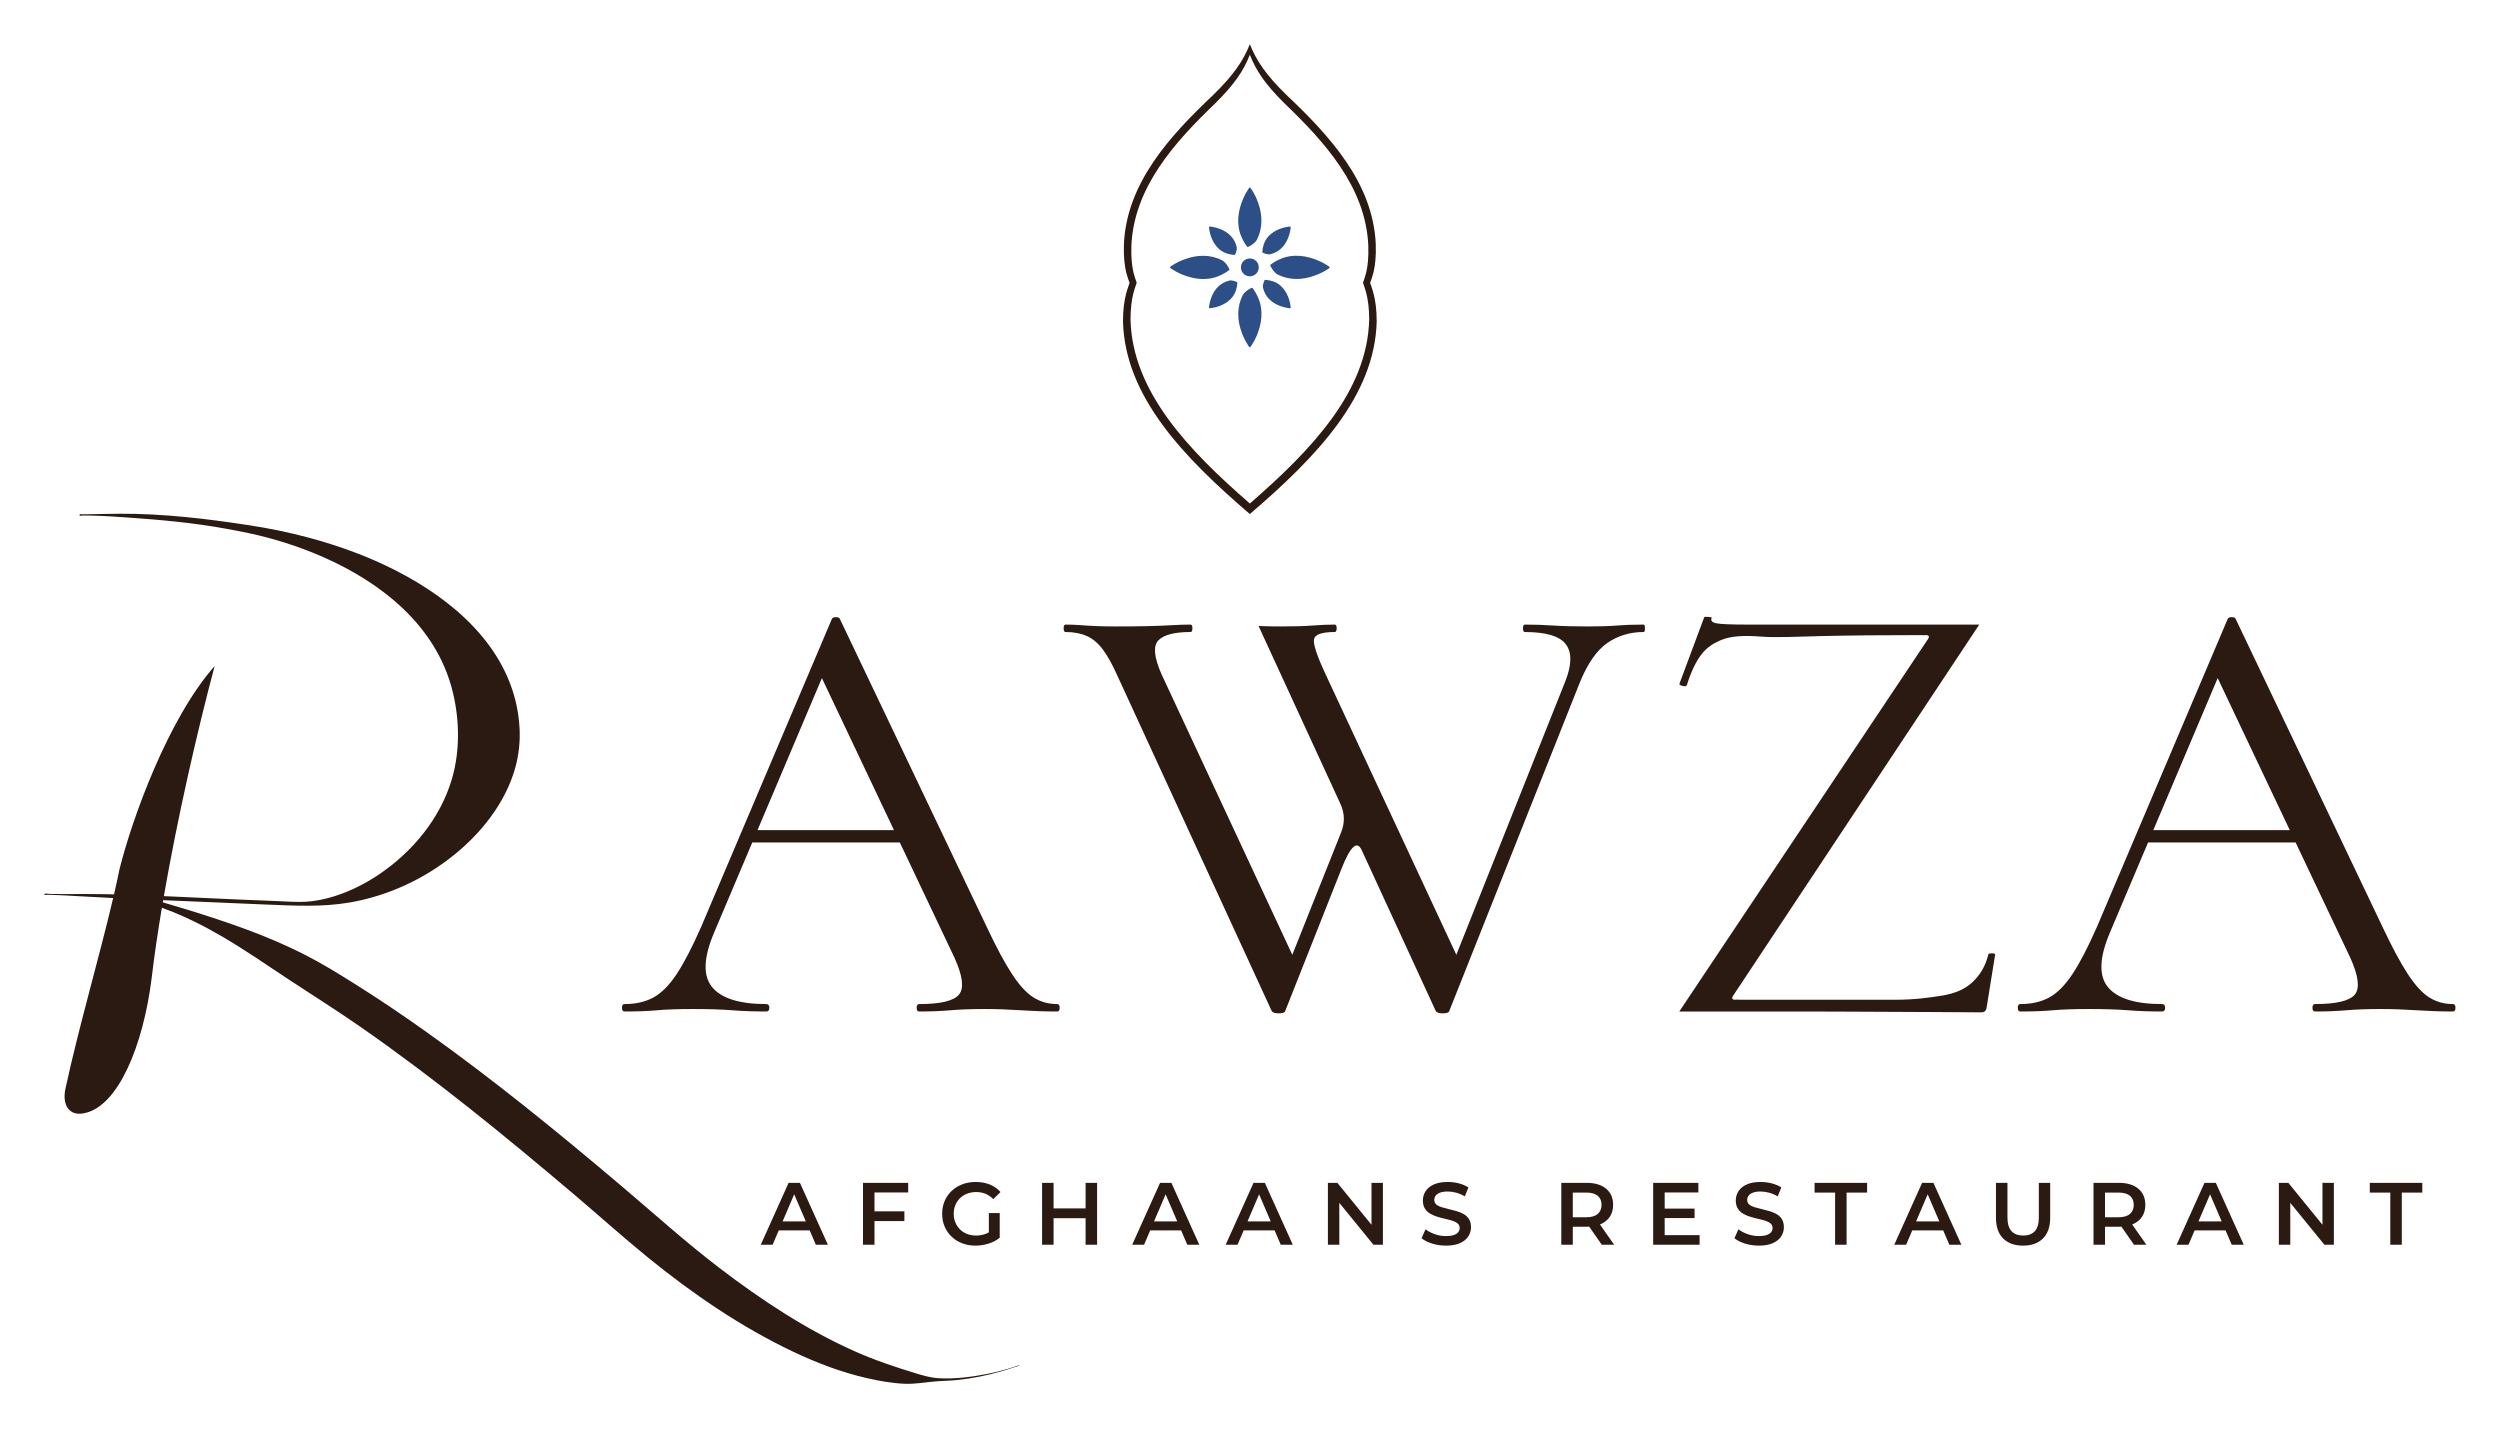
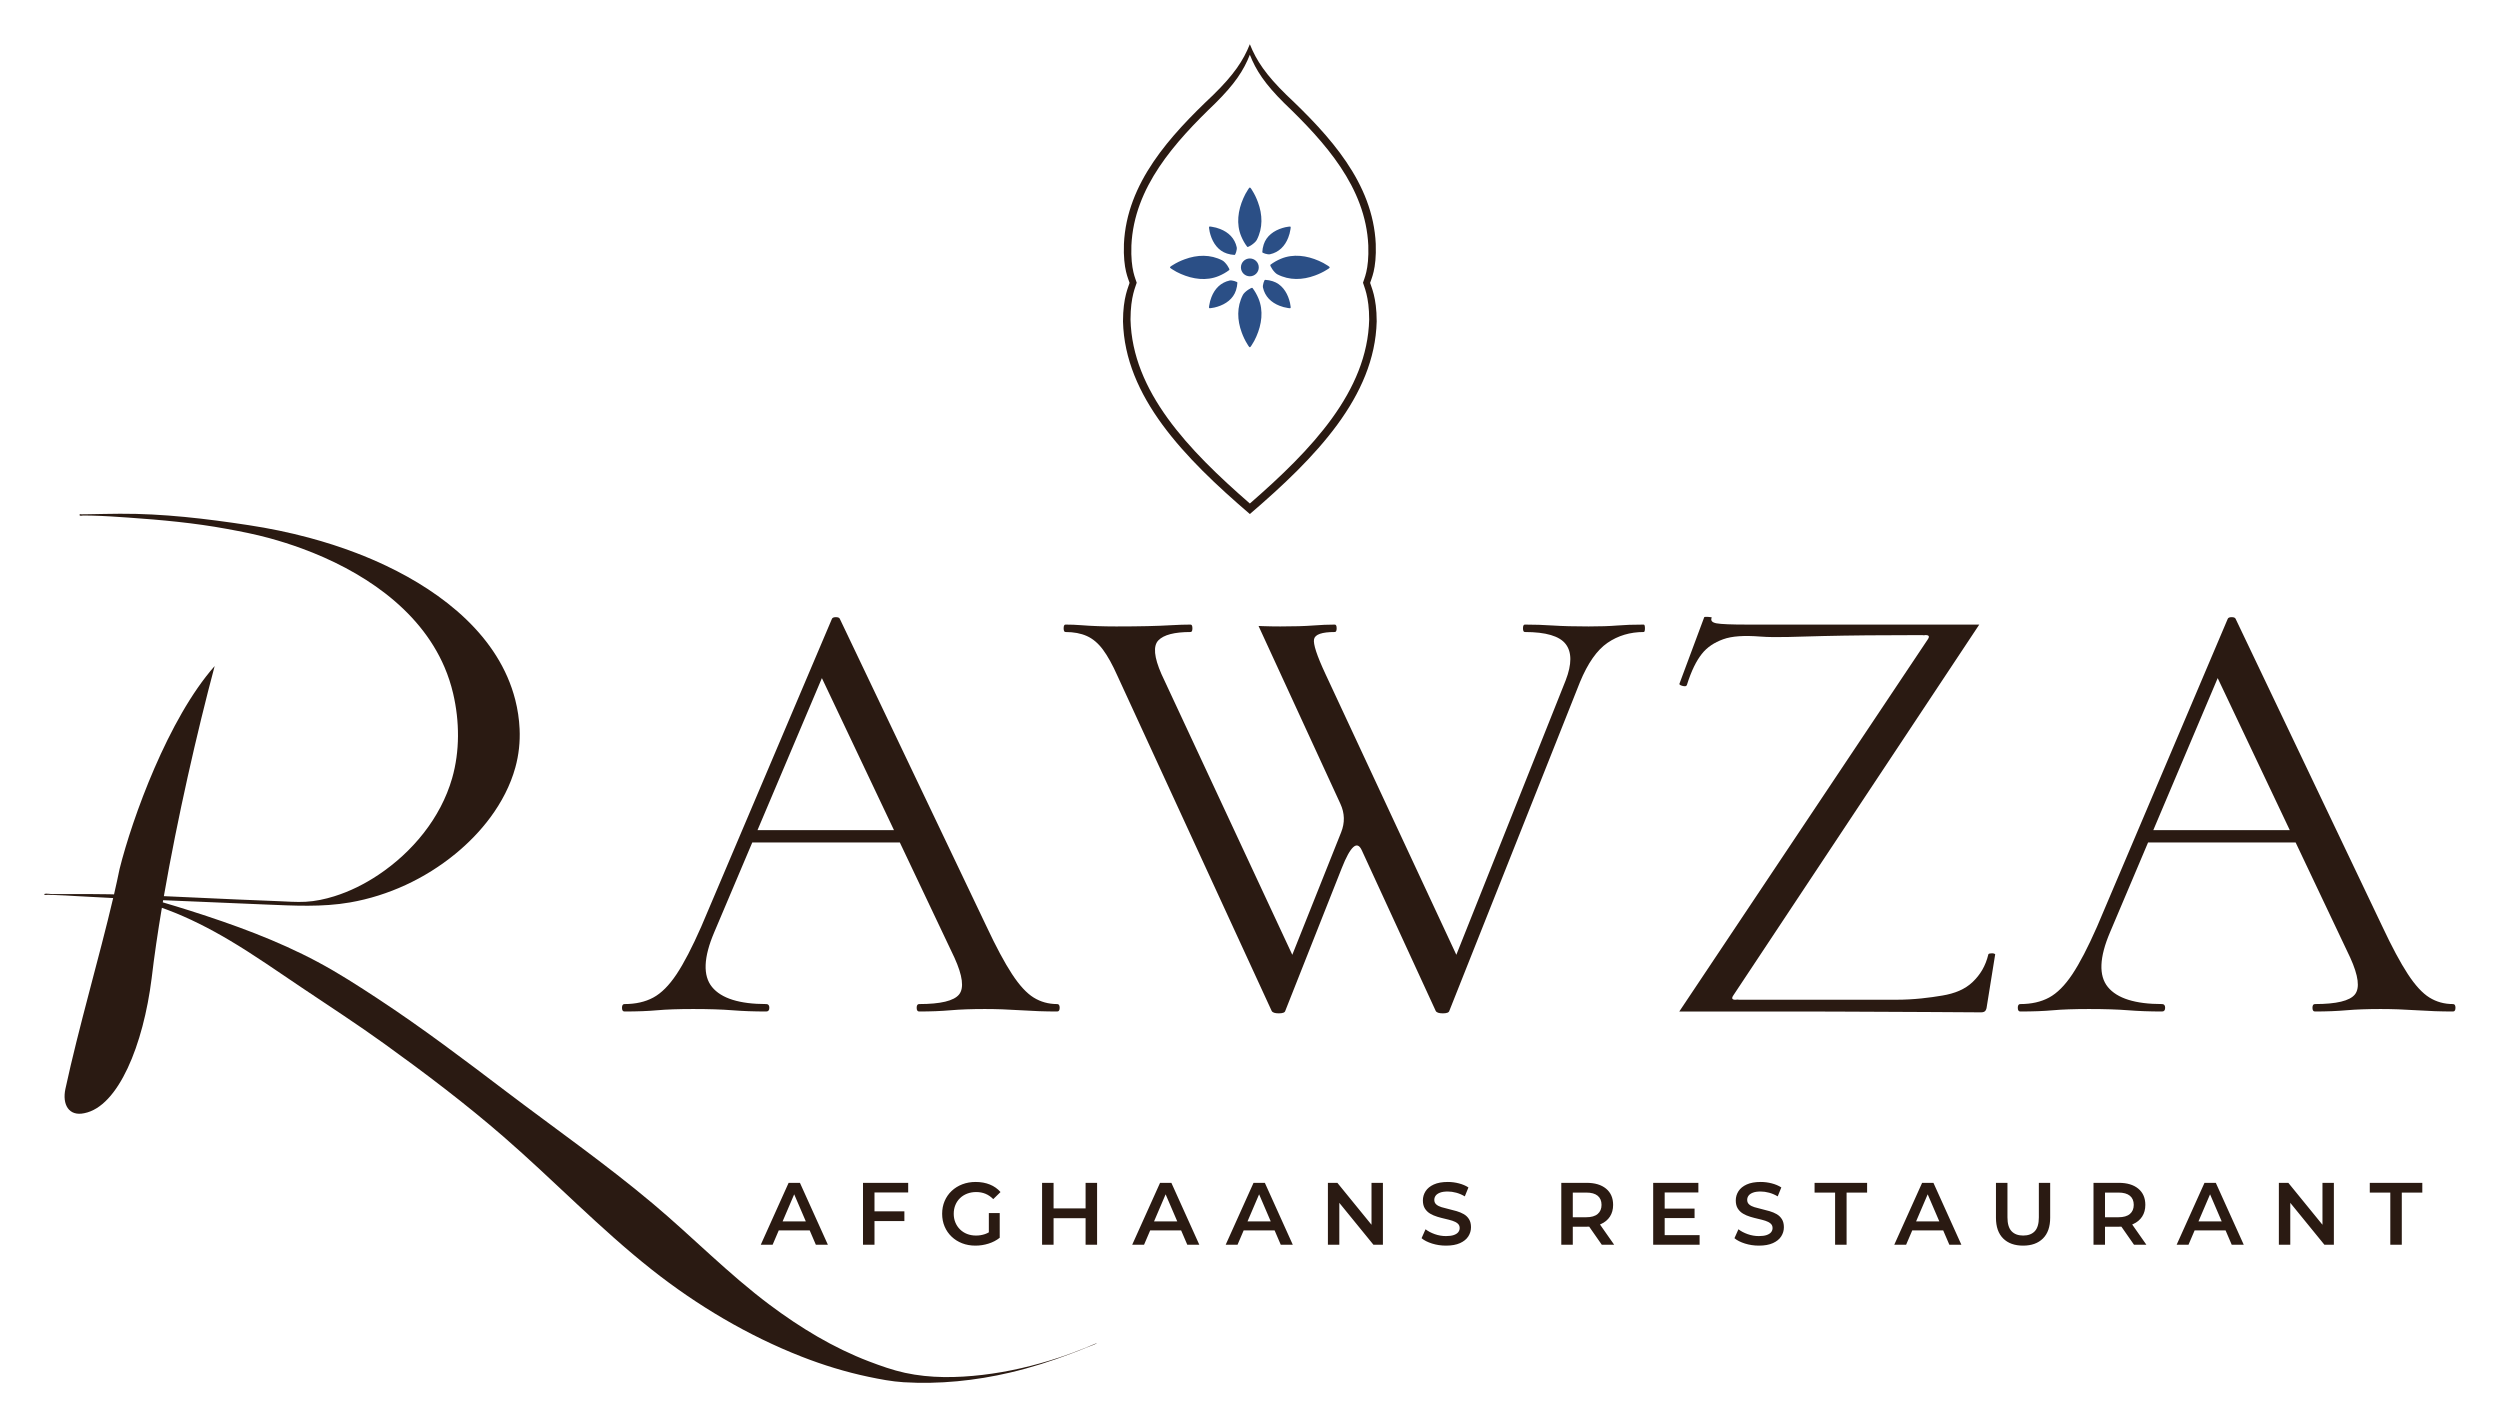
- <svg xmlns="http://www.w3.org/2000/svg" version="1.1" viewBox="0 0 4523 2584" width="1130.75px" height="646px">
+ <svg xmlns="http://www.w3.org/2000/svg" version="1.1" viewBox="0 0 4523 2582" width="1130.75px" height="645.5px">
  <g id="SYMBOL">
    <path id="FRAME" fill="#2A1A12" fill-rule="nonzero" d="M2261.22,80c11.9,29.75 28.9,55.25 66.3,91.8c78.2,73.95 156.4,158.95 161.5,269.45c1.7,46.75 -8.5,63.75 -10.2,70.55c1.7,6.8 11.9,25.5 11.9,69.7c-3.4,136 -110.5,246.5 -229.5,348.5c-119,-102 -226.1,-212.5 -229.5,-348.5c0,-44.2 10.2,-62.9 11.9,-69.7c-1.7,-6.8 -11.9,-23.8 -10.2,-70.55c5.1,-110.5 83.3,-195.5 161.5,-269.45c37.4,-36.55 54.4,-62.05 66.3,-91.8zM2323.59,186.73c-35.18,-34.91 -51.18,-59.27 -62.37,-87.69c-11.19,28.42 -27.19,52.77 -62.37,87.69c-73.57,70.64 -147.13,151.83 -151.93,257.38c-1.6,44.66 8,60.89 9.6,67.39c-1.6,6.5 -11.19,24.36 -11.19,66.58c3.2,129.91 103.95,235.46 215.9,332.89c111.95,-97.43 212.7,-202.98 215.9,-332.89c0,-42.22 -9.6,-60.08 -11.19,-66.58c1.6,-6.5 11.19,-22.73 9.6,-67.39c-4.8,-105.55 -78.36,-186.74 -151.93,-257.38z" />
    <path id="ROSETTE" fill="#2B4F86" fill-rule="nonzero" d="M2256.51,446.58c-4.41,-5.74 -8.01,-12.2 -10.82,-18.87c-9.47,-22.45 -5.88,-47.13 3.73,-68.94c2.34,-5.3 4.98,-10.56 8.25,-15.36c0.56,-0.82 2.45,-4.17 3.55,-4.17c1.4,0 3.79,4.5 4.47,5.56c4.17,6.55 7.48,13.71 10.17,20.98c8.37,22.64 9.19,46.45 -2.07,68.23c-3.08,5.95 -16.02,14.21 -17.28,12.56zM2283.73,456.18c0.21,-4.69 1.13,-9.4 2.56,-13.87c5.02,-15.64 18.6,-25.15 33.81,-29.79c3.55,-1.08 7.2,-1.97 10.89,-2.36c0.76,-0.08 3.21,-0.56 3.79,0.02c0.75,0.75 0.02,3.96 -0.11,4.91c-0.7,5.11 -2.15,10.15 -4.02,14.95c-5.92,15.19 -16.79,26.41 -32.99,29.97c-4.21,0.93 -14.01,-2.3 -13.94,-3.84zM2298.39,479.04c5.74,-4.41 12.2,-8.01 18.87,-10.82c22.45,-9.47 47.13,-5.88 68.94,3.73c5.3,2.34 10.56,4.98 15.36,8.25c0.82,0.56 4.17,2.45 4.17,3.55c0,1.4 -4.5,3.79 -5.56,4.47c-6.55,4.17 -13.71,7.48 -20.98,10.17c-22.64,8.37 -46.45,9.19 -68.23,-2.07c-5.95,-3.08 -14.21,-16.02 -12.56,-17.28zM2288.79,506.26c4.69,0.21 9.4,1.13 13.87,2.56c15.64,5.02 25.15,18.6 29.79,33.81c1.08,3.55 1.97,7.2 2.36,10.89c0.08,0.76 0.56,3.21 -0.02,3.79c-0.75,0.75 -3.96,0.02 -4.91,-0.11c-5.11,-0.7 -10.15,-2.15 -14.95,-4.02c-15.19,-5.92 -26.41,-16.79 -29.97,-32.99c-0.93,-4.21 2.3,-14.01 3.84,-13.94zM2265.93,520.92c4.41,5.74 8.01,12.2 10.82,18.87c9.47,22.45 5.88,47.13 -3.73,68.94c-2.34,5.3 -4.98,10.56 -8.25,15.36c-0.56,0.82 -2.45,4.17 -3.55,4.17c-1.4,0 -3.79,-4.5 -4.47,-5.56c-4.17,-6.55 -7.48,-13.71 -10.17,-20.98c-8.37,-22.64 -9.19,-46.45 2.07,-68.23c3.08,-5.95 16.02,-14.21 17.28,-12.56zM2238.71,511.32c-0.21,4.69 -1.13,9.4 -2.56,13.87c-5.02,15.64 -18.6,25.15 -33.81,29.79c-3.55,1.08 -7.2,1.97 -10.89,2.36c-0.76,0.08 -3.21,0.56 -3.79,-0.02c-0.75,-0.75 -0.02,-3.96 0.11,-4.91c0.7,-5.11 2.15,-10.15 4.02,-14.95c5.92,-15.19 16.79,-26.41 32.99,-29.97c4.21,-0.93 14.01,2.3 13.94,3.84zM2224.06,488.46c-5.74,4.41 -12.2,8.01 -18.87,10.82c-22.45,9.47 -47.13,5.88 -68.94,-3.73c-5.3,-2.34 -10.56,-4.98 -15.36,-8.25c-0.82,-0.56 -4.17,-2.45 -4.17,-3.55c0,-1.4 4.5,-3.79 5.56,-4.47c6.55,-4.17 13.71,-7.48 20.98,-10.17c22.64,-8.37 46.45,-9.19 68.23,2.07c5.95,3.08 14.21,16.02 12.56,17.28zM2233.65,461.24c-4.69,-0.21 -9.4,-1.13 -13.87,-2.56c-15.64,-5.02 -25.15,-18.6 -29.79,-33.81c-1.08,-3.55 -1.97,-7.2 -2.36,-10.89c-0.08,-0.76 -0.56,-3.21 0.02,-3.79c0.75,-0.75 3.96,-0.02 4.91,0.11c5.11,0.7 10.15,2.15 14.95,4.02c15.19,5.92 26.41,16.79 29.97,32.99c0.93,4.21 -2.3,14.01 -3.84,13.94zM2245.07,483.75c0,-8.92 7.23,-16.15 16.15,-16.15c8.92,0 16.15,7.23 16.15,16.15c0,8.92 -7.23,16.15 -16.15,16.15c-8.92,0 -16.15,-7.23 -16.15,-16.15z" />
  </g>
  <g id="WORDMARK">
-     <path id="LETTER_R" fill="#2A1A12" fill-rule="nonzero" d="M150.63,932.61c-2.1,0 -4.55,1.17 -6.3,0.02c-0.58,-0.39 -0.58,-1.71 0,-2.1c0.87,-0.59 2.1,-0.02 3.15,-0.03c4.21,-0.04 8.41,-0.1 12.62,-0.16c18.95,-0.29 37.89,-0.78 56.84,-0.88c78.2,-0.42 155.82,8.92 232.98,20.66c36.78,5.6 73.29,13.09 109.23,22.74c29.02,7.79 57.67,16.97 85.72,27.72c18.25,6.99 36.24,14.65 53.88,23.05c102.49,48.75 204.21,127.56 233.49,242.6c4.38,17.2 7,34.86 7.82,52.59c1.08,23.5 -1.42,46.89 -7.67,69.58c-9,32.67 -25.04,63.11 -45.12,90.3c-18.27,24.73 -39.94,46.91 -63.73,66.36c-54.54,44.61 -120.62,75.44 -190.08,87.59c-50.7,8.87 -101.94,5.85 -153.07,3.8c-60.92,-2.44 -121.82,-5.17 -182.74,-7.72c-0.82,-0.03 -1.64,-0.07 -2.47,-0.1c-0.22,1.3 -0.45,2.6 -0.67,3.89c14.78,4.31 29.53,8.68 44.24,13.22c72.28,22.31 144.65,46.88 212.19,81.28c29.56,15.05 57.92,32.44 86.04,49.98c44.73,27.91 88.46,57.38 131.45,87.89c123.32,87.52 240.65,183.23 356,280.91c58.74,49.74 115.82,101.38 177.03,148.11c76.01,58.03 156.78,111.45 244.29,150.58c36.53,16.34 74.25,28.84 112.47,40.53c12.34,3.77 25.86,7.55 38.79,8.38c29.05,1.86 59.68,-1.98 88.15,-7.5c13.04,-2.52 25.95,-5.7 38.67,-9.51c4.9,-1.47 9.76,-3.03 14.6,-4.69c0.97,-0.33 1.93,-0.67 2.9,-1.01c0.98,-0.35 3.99,-0.92 3.11,-0.36c-2.32,1.47 -6.09,2.16 -8.69,3.05c-7.75,2.65 -15.56,5.12 -23.42,7.4c-26.6,7.72 -53.86,13.23 -81.43,16.03c-11.29,1.15 -22.57,1.31 -33.88,2.07c-20.18,1.35 -39.65,5.45 -60.04,4.64c-23.15,-0.92 -46.41,-5.09 -68.95,-10.28c-46.26,-10.65 -90.9,-27.69 -133.72,-48.04c-93.92,-44.63 -181.73,-104.79 -262.26,-170.33c-45.21,-36.8 -88.65,-75.88 -133.11,-113.59c-124.7,-105.75 -251.62,-209.41 -385.88,-302.87c-42.32,-29.46 -85.94,-56.79 -128.97,-85.17c-41.46,-27.35 -82.27,-55.77 -125.28,-80.67c-31.7,-18.35 -64.57,-34.74 -98.89,-47.6c-2.35,-0.88 -4.71,-1.74 -7.08,-2.58c-7.5,44.75 -13.83,87.82 -18.51,127.6c-15,120 -60,232 -122,244c-28,6 -40,-16 -34,-44c23.97,-111.31 61.14,-237.28 86.4,-345.27c-21.52,-1.01 -43.04,-2.13 -64.56,-3.43c-13.64,-0.83 -27.29,-1.59 -40.94,-2.09c-4.2,-0.15 -8.4,-0.28 -12.61,-0.38c-2.1,-0.05 -4.4,0.76 -6.3,-0.13c-0.42,-0.2 -0.4,-1.22 0.03,-1.4c2.87,-1.22 9.44,0.13 12.61,0.15c8.41,0.07 16.82,0.09 25.24,0.09c26.3,-0.02 52.59,-0.27 78.89,0.33c3.07,0.07 6.13,0.14 9.2,0.22c3.65,-15.8 7.03,-31.2 10.06,-46.09c23,-92 88,-272 172,-367c-32.09,120.35 -67.38,275.28 -91.89,416.29c44.61,1.93 89.22,4.2 133.81,6.08c24.15,1.02 48.3,2.02 72.46,2.95c16.66,0.64 33.53,2.07 50.19,1.15c17.57,-0.96 35,-4.69 51.77,-9.91c28.28,-8.81 55.06,-22.25 79.67,-38.66c61.72,-41.16 112.87,-102.81 133.58,-174.79c14.18,-49.3 13.55,-103.42 1.93,-153.18c-3.84,-16.47 -9.1,-32.61 -15.77,-48.16c-45.97,-107.1 -152.08,-175.51 -257.76,-214.37c-19.52,-7.18 -39.37,-13.47 -59.43,-18.95c-25.28,-6.91 -50.8,-11.88 -76.55,-16.62c-58.97,-10.87 -118.12,-16.24 -177.87,-20.43c-22,-1.54 -44.02,-3.04 -66.07,-3.57c-5.25,-0.13 -10.51,-0.2 -15.76,-0.22z" />
+     <path id="LETTER_R" fill="#2A1A12" fill-rule="nonzero" d="M150.63,932.61c-2.1,0 -4.55,1.17 -6.3,0.02c-0.58,-0.39 -0.58,-1.71 0,-2.1c0.87,-0.59 2.1,-0.02 3.15,-0.03c4.21,-0.04 8.41,-0.1 12.62,-0.16c18.95,-0.29 37.89,-0.78 56.84,-0.88c78.2,-0.42 155.82,8.92 232.98,20.66c36.78,5.6 73.29,13.09 109.23,22.74c29.02,7.79 57.67,16.97 85.72,27.72c18.25,6.99 36.24,14.65 53.88,23.05c102.49,48.75 204.21,127.56 233.49,242.6c4.38,17.2 7,34.86 7.82,52.59c1.08,23.5 -1.42,46.89 -7.67,69.58c-9,32.67 -25.04,63.11 -45.12,90.3c-18.27,24.73 -39.94,46.91 -63.73,66.36c-54.54,44.61 -120.62,75.44 -190.08,87.59c-50.7,8.87 -101.94,5.85 -153.07,3.8c-60.92,-2.44 -121.82,-5.17 -182.74,-7.72c-0.82,-0.03 -1.64,-0.07 -2.47,-0.1c-0.22,1.31 -0.45,2.61 -0.67,3.91c16.59,4.89 33.13,9.91 49.61,15.15c78.87,25.12 157.56,53.61 230.7,92.7c37.46,20.02 73.34,43.18 108.82,66.49c80.2,52.68 156.49,110.49 232.9,168.44c88.51,67.13 179.68,130.87 264.76,202.41c71.46,60.08 136.56,127.12 211.47,183.15c55.23,41.31 114.78,77.54 179.4,102.18c21.05,8.02 43,15.85 65.04,20.65c46.07,10.03 93.91,9.19 140.5,3.72c47.11,-5.53 93.52,-16.49 138.52,-31.41c15.74,-5.22 31.27,-10.98 46.63,-17.21c5.12,-2.08 10.22,-4.2 15.31,-6.36c1.02,-0.43 2.03,-0.87 3.05,-1.3c1.02,-0.44 4.16,-1.5 3.2,-0.94c-4.64,2.7 -10.3,4.41 -15.27,6.46c-10.22,4.22 -20.52,8.22 -30.85,12.15c-36.19,13.78 -73.16,25.57 -110.87,34.43c-62.6,14.71 -128.4,21.44 -192.7,17.48c-21.38,-1.32 -42.83,-5.47 -63.75,-9.88c-41.15,-8.68 -81.47,-21.07 -120.62,-36.38c-96.96,-37.91 -189.22,-92.69 -270.84,-157.19c-94.37,-74.57 -177.74,-161.95 -268.47,-240.71c-68.68,-59.62 -141.56,-114.75 -215.32,-167.9c-48.79,-35.16 -99.09,-67.86 -149.02,-101.34c-43.65,-29.27 -86.65,-59.58 -131.88,-86.4c-35.92,-21.29 -73.24,-40.32 -112.36,-55.03c-3.19,-1.2 -6.4,-2.37 -9.62,-3.5c-7.51,44.76 -13.83,87.84 -18.51,127.63c-15,120 -60,232 -122,244c-28,6 -40,-16 -34,-44c23.97,-111.31 61.14,-237.28 86.4,-345.27c-21.52,-1.01 -43.04,-2.13 -64.56,-3.43c-13.64,-0.83 -27.29,-1.59 -40.94,-2.09c-4.2,-0.15 -8.4,-0.28 -12.61,-0.38c-2.1,-0.05 -4.4,0.76 -6.3,-0.13c-0.42,-0.2 -0.4,-1.22 0.03,-1.4c2.87,-1.22 9.44,0.13 12.61,0.15c8.41,0.07 16.82,0.09 25.24,0.09c26.3,-0.02 52.59,-0.27 78.89,0.33c3.07,0.07 6.13,0.14 9.2,0.22c3.65,-15.8 7.03,-31.2 10.06,-46.09c23,-92 88,-272 172,-367c-32.09,120.35 -67.38,275.28 -91.89,416.29c44.61,1.93 89.22,4.2 133.81,6.08c24.15,1.02 48.3,2.02 72.46,2.95c16.66,0.64 33.53,2.07 50.19,1.15c17.57,-0.96 35,-4.69 51.77,-9.91c28.28,-8.81 55.06,-22.25 79.67,-38.66c61.72,-41.16 112.87,-102.81 133.58,-174.79c14.18,-49.3 13.55,-103.42 1.93,-153.18c-3.84,-16.47 -9.1,-32.61 -15.77,-48.16c-45.97,-107.1 -152.08,-175.51 -257.76,-214.37c-19.52,-7.18 -39.37,-13.47 -59.43,-18.95c-25.28,-6.91 -50.8,-11.88 -76.55,-16.62c-58.97,-10.87 -118.12,-16.24 -177.87,-20.43c-22,-1.54 -44.02,-3.04 -66.07,-3.57c-5.25,-0.13 -10.51,-0.2 -15.76,-0.22z" />
    <path id="LETTER_A_1" fill="#2A1A12" fill-rule="nonzero" d="M1627.99,1524.24h-267l-68.79,162.4c-19.41,45.55 -20.72,78.59 -3.92,99.12c16.8,20.53 49.47,30.8 98,30.8c3.73,0 5.6,2.24 5.6,6.72c0,4.48 -1.87,6.72 -5.6,6.72c-22.4,0 -42.93,-0.75 -61.6,-2.24c-18.67,-1.49 -42.19,-2.24 -70.56,-2.24c-26.88,0 -48.53,0.75 -64.96,2.24c-16.43,1.49 -36.21,2.24 -59.36,2.24c-2.99,0 -4.48,-2.24 -4.48,-6.72c0,-4.48 1.49,-6.72 4.48,-6.72c20.16,0 37.52,-3.92 52.08,-11.76c14.56,-7.84 28.56,-21.84 42,-42c13.44,-20.16 28.37,-48.91 44.8,-86.24l236.32,-556.64c0.75,-2.24 3.17,-3.36 7.28,-3.36c4.11,0 6.53,1.12 7.28,3.36l265.44,556.64c17.17,36.59 32.48,65.15 45.92,85.68c13.44,20.53 26.51,34.72 39.2,42.56c12.69,7.84 26.88,11.76 42.56,11.76c2.99,0 4.48,2.24 4.48,6.72c0,4.48 -1.49,6.72 -4.48,6.72c-21.65,0 -43.68,-0.75 -66.08,-2.24c-22.4,-1.49 -44.05,-2.24 -64.96,-2.24c-23.89,0 -44.43,0.75 -61.6,2.24c-17.17,1.49 -36.21,2.24 -57.12,2.24c-2.99,0 -4.48,-2.24 -4.48,-6.72c0,-4.48 1.49,-6.72 4.48,-6.72c38.83,0 62.91,-5.79 72.24,-17.36c9.33,-11.57 6.53,-33.79 -8.4,-66.64zM1370.48,1501.84h246.89l-130.4,-275.02z" />
    <path id="LETTER_W" fill="#2A1A12" fill-rule="nonzero" d="M2427.58,1570.43l-102.27,258.45c-0.75,2.99 -4.67,4.48 -11.76,4.48c-7.09,0 -11.39,-1.49 -12.88,-4.48l-278.88,-605.92c-8.96,-20.16 -17.73,-36.03 -26.32,-47.6c-8.59,-11.57 -18.29,-19.79 -29.12,-24.64c-10.83,-4.85 -23.71,-7.28 -38.64,-7.28c-2.24,0 -3.36,-2.24 -3.36,-6.72c0,-4.48 1.12,-6.72 3.36,-6.72c9.71,0 19.23,0.37 28.56,1.12c9.33,0.75 19.23,1.31 29.68,1.68c10.45,0.37 21.65,0.56 33.6,0.56c21.65,0 40.51,-0.19 56.56,-0.56c16.05,-0.37 30.43,-0.93 43.12,-1.68c12.69,-0.75 24.27,-1.12 34.72,-1.12c2.24,0 3.36,2.24 3.36,6.72c0,4.48 -1.12,6.72 -3.36,6.72c-29.12,0 -48.53,5.04 -58.24,15.12c-9.71,10.08 -7.84,30.43 5.6,61.04l236.71,507.84l88.4,-221.67c6.91,-17.34 6.47,-34.49 -1.34,-51.44l-106.49,-231.36c-1.14,-2.55 -2.29,-5.04 -3.43,-7.46l-38.21,-83.02c2.47,0.12 4.96,0.22 7.48,0.31c10.08,0.37 20.72,0.56 31.92,0.56c24.64,0 44.24,-0.56 58.8,-1.68c14.56,-1.12 27.81,-1.68 39.76,-1.68c2.24,0 3.36,2.24 3.36,6.72c0,4.48 -1.12,6.72 -3.36,6.72c-23.15,0 -35.65,4.29 -37.52,12.88c-1.87,8.59 5.04,29.68 20.72,63.28l236.69,507.81l197.87,-496.61c11.2,-29.12 11.2,-50.96 0,-65.52c-11.2,-14.56 -35.84,-21.84 -73.92,-21.84c-2.24,0 -3.36,-2.24 -3.36,-6.72c0,-4.48 1.12,-6.72 3.36,-6.72c17.17,0 34.16,0.56 50.96,1.68c16.8,1.12 38.27,1.68 64.4,1.68c20.91,0 38.08,-0.56 51.52,-1.68c13.44,-1.12 29.49,-1.68 48.16,-1.68c1.49,0 2.24,2.24 2.24,6.72c0,4.48 -0.75,6.72 -2.24,6.72c-24.64,0 -46.48,6.53 -65.52,19.6c-19.04,13.07 -35.65,36.77 -49.84,71.12l-236.32,594.72c-0.75,2.99 -4.67,4.48 -11.76,4.48c-7.09,0 -11.39,-1.49 -12.88,-4.48l-133.8,-290.71c-8.36,-18.17 -20.39,-7.42 -36.09,32.26z" />
    <path id="LETTER_Z" fill="#2A1A12" fill-rule="nonzero" d="M3481.6,1149.48c-1.5,-0.3 -3.6,-0.44 -6.29,-0.44c-70.93,0 -129.92,0.56 -176.96,1.68c-47.04,1.12 -84.93,3.19 -113.68,0.95c-28.75,-2.24 -51.15,-0.95 -67.2,4.91c-16.05,5.86 -28.93,14.24 -38.64,26.6c-9.71,12.36 -18.67,29.85 -26.88,56c-0.75,2.38 -3.36,2.99 -7.84,1.79c-3.84,-1.03 -5.76,-2.19 -5.76,-3.49c0,-0.22 0.05,-0.44 0.16,-0.66l44.8,-120.25c0.75,-0.6 3.36,-0.75 7.84,-0.45c4.48,0.3 6.35,0.75 5.6,1.34c-2.24,5.38 0.75,8.81 8.96,10.3c8.21,1.49 26.51,2.24 54.88,2.24c44.8,0 99.68,0 164.64,0c47.63,0 104.09,0 169.38,0h86.28l-445.21,671.26c-3.32,5 -1.97,7.5 4.03,7.5h2l0.32,-0.48c1.5,0.29 3.58,0.44 6.25,0.44c61.23,0 116.11,0 164.64,0c48.53,0 87.73,0 117.6,0c32.85,0 60.67,-3.74 83.44,-7.54c22.77,-3.8 41.07,-11.29 54.88,-24.49c13.81,-13.2 23.33,-28.62 28.56,-50.32c0.75,-1.08 2.99,-1.68 6.72,-1.68c3.73,0 5.6,1.68 5.6,1.68l-15.68,97.54c0,0 -0.75,3.17 -2.24,4.95c-1.49,1.78 -4.11,2.67 -7.84,2.67c-55.25,-0.51 -113.68,-0.59 -175.28,-0.96c-61.6,-0.37 -123.2,-0.56 -184.8,-0.56c-32.88,0 -64.97,0 -96.26,0h-89.26v-0.29l449.58,-673.23c3.33,-4.99 2,-7.48 -4,-7.48h-2.01z" />
    <path id="LETTER_A_2" fill="#2A1A12" fill-rule="nonzero" d="M4153.27,1524.24h-267l-68.79,162.4c-19.41,45.55 -20.72,78.59 -3.92,99.12c16.8,20.53 49.47,30.8 98,30.8c3.73,0 5.6,2.24 5.6,6.72c0,4.48 -1.87,6.72 -5.6,6.72c-22.4,0 -42.93,-0.75 -61.6,-2.24c-18.67,-1.49 -42.19,-2.24 -70.56,-2.24c-26.88,0 -48.53,0.75 -64.96,2.24c-16.43,1.49 -36.21,2.24 -59.36,2.24c-2.99,0 -4.48,-2.24 -4.48,-6.72c0,-4.48 1.49,-6.72 4.48,-6.72c20.16,0 37.52,-3.92 52.08,-11.76c14.56,-7.84 28.56,-21.84 42,-42c13.44,-20.16 28.37,-48.91 44.8,-86.24l236.32,-556.64c0.75,-2.24 3.17,-3.36 7.28,-3.36c4.11,0 6.53,1.12 7.28,3.36l265.44,556.64c17.17,36.59 32.48,65.15 45.92,85.68c13.44,20.53 26.51,34.72 39.2,42.56c12.69,7.84 26.88,11.76 42.56,11.76c2.99,0 4.48,2.24 4.48,6.72c0,4.48 -1.49,6.72 -4.48,6.72c-21.65,0 -43.68,-0.75 -66.08,-2.24c-22.4,-1.49 -44.05,-2.24 -64.96,-2.24c-23.89,0 -44.43,0.75 -61.6,2.24c-17.17,1.49 -36.21,2.24 -57.12,2.24c-2.99,0 -4.48,-2.24 -4.48,-6.72c0,-4.48 1.49,-6.72 4.48,-6.72c38.83,0 62.91,-5.79 72.24,-17.36c9.33,-11.57 6.53,-33.79 -8.4,-66.64zM3895.76,1501.84h246.89l-130.4,-275.02z" />
  </g>
  <g id="DESCRIPTOR">
    <path id="DESCRIPTOR" fill="#2A1A12" fill-rule="nonzero" d="M1397.81,2252h-21.44l50.4,-112h20.48l50.56,112h-21.76l-11.13,-25.92h-56.02zM1457.9,2209.76l-21.05,-49.02l-20.97,49.02zM1582.13,2252h-20.8v-112h81.76v17.44h-60.96v34.08h54.08v17.6h-54.08zM1764.85,2253.6c-8.75,0 -16.77,-1.41 -24.08,-4.24c-7.31,-2.83 -13.68,-6.83 -19.12,-12c-5.44,-5.17 -9.65,-11.28 -12.64,-18.32c-2.99,-7.04 -4.48,-14.72 -4.48,-23.04c0,-8.32 1.49,-16 4.48,-23.04c2.99,-7.04 7.23,-13.15 12.72,-18.32c5.49,-5.17 11.92,-9.17 19.28,-12c7.36,-2.83 15.41,-4.24 24.16,-4.24c9.49,0 18.05,1.55 25.68,4.64c7.63,3.09 14.05,7.63 19.28,13.6l-13.12,12.8c-4.37,-4.37 -9.09,-7.6 -14.16,-9.68c-5.07,-2.08 -10.64,-3.12 -16.72,-3.12c-5.87,0 -11.31,0.96 -16.32,2.88c-5.01,1.92 -9.33,4.64 -12.96,8.16c-3.63,3.52 -6.43,7.68 -8.4,12.48c-1.97,4.8 -2.96,10.08 -2.96,15.84c0,5.65 0.99,10.88 2.96,15.68c1.97,4.8 4.77,8.99 8.4,12.56c3.63,3.57 7.89,6.32 12.8,8.24c4.91,1.92 10.35,2.88 16.32,2.88c5.55,0 10.91,-0.88 16.08,-2.64c2.37,-0.81 4.69,-1.86 6.96,-3.18v-34.82h19.68v44.64c-5.87,4.69 -12.67,8.24 -20.4,10.64c-7.73,2.4 -15.55,3.6 -23.44,3.6zM1984.85,2252h-20.8v-48h-57.92v48h-20.8v-112h20.8v46.24h57.92v-46.24h20.8zM2069.81,2252h-21.44l50.4,-112h20.48l50.56,112h-21.76l-11.13,-25.92h-56.02zM2129.9,2209.76l-21.05,-49.02l-20.97,49.02zM2238.93,2252h-21.44l50.4,-112h20.48l50.56,112h-21.76l-11.13,-25.92h-56.02zM2299.02,2209.76l-21.05,-49.02l-20.97,49.02zM2423.09,2252h-20.64v-112h17.12l61.76,75.83v-75.83h20.64v112h-17.12l-61.76,-75.83zM2616.05,2253.6c-8.75,0 -17.12,-1.25 -25.12,-3.76c-8,-2.51 -14.35,-5.73 -19.04,-9.68l7.2,-16.16c4.48,3.52 10.03,6.45 16.64,8.8c6.61,2.35 13.39,3.52 20.32,3.52c5.87,0 10.61,-0.64 14.24,-1.92c3.63,-1.28 6.29,-3.01 8,-5.2c1.71,-2.19 2.56,-4.67 2.56,-7.44c0,-3.41 -1.23,-6.16 -3.68,-8.24c-2.45,-2.08 -5.63,-3.73 -9.52,-4.96c-3.89,-1.23 -8.21,-2.37 -12.96,-3.44c-4.75,-1.07 -9.49,-2.32 -14.24,-3.76c-4.75,-1.44 -9.07,-3.31 -12.96,-5.6c-3.89,-2.29 -7.07,-5.36 -9.52,-9.2c-2.45,-3.84 -3.68,-8.75 -3.68,-14.72c0,-6.08 1.63,-11.65 4.88,-16.72c3.25,-5.07 8.21,-9.12 14.88,-12.16c6.67,-3.04 15.12,-4.56 25.36,-4.56c6.72,0 13.39,0.85 20,2.56c6.61,1.71 12.37,4.16 17.28,7.36l-6.56,16.16c-5.01,-2.99 -10.19,-5.2 -15.52,-6.64c-5.33,-1.44 -10.45,-2.16 -15.36,-2.16c-5.76,0 -10.43,0.69 -14,2.08c-3.57,1.39 -6.19,3.2 -7.84,5.44c-1.65,2.24 -2.48,4.8 -2.48,7.68c0,3.41 1.2,6.16 3.6,8.24c2.4,2.08 5.55,3.71 9.44,4.88c3.89,1.17 8.24,2.32 13.04,3.44c4.8,1.12 9.57,2.37 14.32,3.76c4.75,1.39 9.07,3.2 12.96,5.44c3.89,2.24 7.04,5.28 9.44,9.12c2.4,3.84 3.6,8.69 3.6,14.56c0,5.97 -1.63,11.49 -4.88,16.56c-3.25,5.07 -8.24,9.12 -14.96,12.16c-6.72,3.04 -15.2,4.56 -25.44,4.56zM2845.49,2252h-20.8v-112h45.92c14.93,0 26.64,3.52 35.12,10.56c8.48,7.04 12.72,16.8 12.72,29.28c0,8.21 -1.92,15.28 -5.76,21.2c-3.84,5.92 -9.31,10.45 -16.4,13.6c-0.53,0.24 -1.07,0.46 -1.62,0.68l25.7,36.68h-22.4l-22.82,-32.75c-1.43,0.07 -2.89,0.11 -4.38,0.11h-25.28zM2845.49,2157.6v44.64h24.32c9.17,0 16.08,-1.97 20.72,-5.92c4.64,-3.95 6.96,-9.44 6.96,-16.48c0,-7.15 -2.32,-12.64 -6.96,-16.48c-4.64,-3.84 -11.55,-5.76 -20.72,-5.76zM3074.93,2252h-84v-112h81.76v17.44h-60.96v29.12h54.08v17.12h-54.08v30.88h63.2zM3182.13,2253.6c-8.75,0 -17.12,-1.25 -25.12,-3.76c-8,-2.51 -14.35,-5.73 -19.04,-9.68l7.2,-16.16c4.48,3.52 10.03,6.45 16.64,8.8c6.61,2.35 13.39,3.52 20.32,3.52c5.87,0 10.61,-0.64 14.24,-1.92c3.63,-1.28 6.29,-3.01 8,-5.2c1.71,-2.19 2.56,-4.67 2.56,-7.44c0,-3.41 -1.23,-6.16 -3.68,-8.24c-2.45,-2.08 -5.63,-3.73 -9.52,-4.96c-3.89,-1.23 -8.21,-2.37 -12.96,-3.44c-4.75,-1.07 -9.49,-2.32 -14.24,-3.76c-4.75,-1.44 -9.07,-3.31 -12.96,-5.6c-3.89,-2.29 -7.07,-5.36 -9.52,-9.2c-2.45,-3.84 -3.68,-8.75 -3.68,-14.72c0,-6.08 1.63,-11.65 4.88,-16.72c3.25,-5.07 8.21,-9.12 14.88,-12.16c6.67,-3.04 15.12,-4.56 25.36,-4.56c6.72,0 13.39,0.85 20,2.56c6.61,1.71 12.37,4.16 17.28,7.36l-6.56,16.16c-5.01,-2.99 -10.19,-5.2 -15.52,-6.64c-5.33,-1.44 -10.45,-2.16 -15.36,-2.16c-5.76,0 -10.43,0.69 -14,2.08c-3.57,1.39 -6.19,3.2 -7.84,5.44c-1.65,2.24 -2.48,4.8 -2.48,7.68c0,3.41 1.2,6.16 3.6,8.24c2.4,2.08 5.55,3.71 9.44,4.88c3.89,1.17 8.24,2.32 13.04,3.44c4.8,1.12 9.57,2.37 14.32,3.76c4.75,1.39 9.07,3.2 12.96,5.44c3.89,2.24 7.04,5.28 9.44,9.12c2.4,3.84 3.6,8.69 3.6,14.56c0,5.97 -1.63,11.49 -4.88,16.56c-3.25,5.07 -8.24,9.12 -14.96,12.16c-6.72,3.04 -15.2,4.56 -25.44,4.56zM3340.85,2252h-20.8v-94.4h-37.12v-17.6h95.04v17.6h-37.12zM3448.53,2252h-21.44l50.4,-112h20.48l50.56,112h-21.76l-11.13,-25.92h-56.02zM3508.62,2209.76l-21.05,-49.02l-20.97,49.02zM3660.21,2253.6c-15.36,0 -27.39,-4.32 -36.08,-12.96c-8.69,-8.64 -13.04,-21.12 -13.04,-37.44v-63.2h20.8v62.4c0,11.52 2.48,19.89 7.44,25.12c4.96,5.23 11.97,7.84 21.04,7.84c9.07,0 16.05,-2.61 20.96,-7.84c4.91,-5.23 7.36,-13.6 7.36,-25.12v-62.4h20.48v63.2c0,16.32 -4.35,28.8 -13.04,37.44c-8.69,8.64 -20.67,12.96 -35.92,12.96zM3808.37,2252h-20.8v-112h45.92c14.93,0 26.64,3.52 35.12,10.56c8.48,7.04 12.72,16.8 12.72,29.28c0,8.21 -1.92,15.28 -5.76,21.2c-3.84,5.92 -9.31,10.45 -16.4,13.6c-0.53,0.24 -1.07,0.46 -1.62,0.68l25.7,36.68h-22.4l-22.82,-32.75c-1.43,0.07 -2.89,0.11 -4.38,0.11h-25.28zM3808.37,2157.6v44.64h24.32c9.17,0 16.08,-1.97 20.72,-5.92c4.64,-3.95 6.96,-9.44 6.96,-16.48c0,-7.15 -2.32,-12.64 -6.96,-16.48c-4.64,-3.84 -11.55,-5.76 -20.72,-5.76zM3959.41,2252h-21.44l50.4,-112h20.48l50.56,112h-21.76l-11.13,-25.92h-56.02zM4019.5,2209.76l-21.05,-49.02l-20.97,49.02zM4143.57,2252h-20.64v-112h17.12l61.76,75.83v-75.83h20.64v112h-17.12l-61.76,-75.83zM4345.33,2252h-20.8v-94.4h-37.12v-17.6h95.04v17.6h-37.12z" />
  </g>
</svg>
